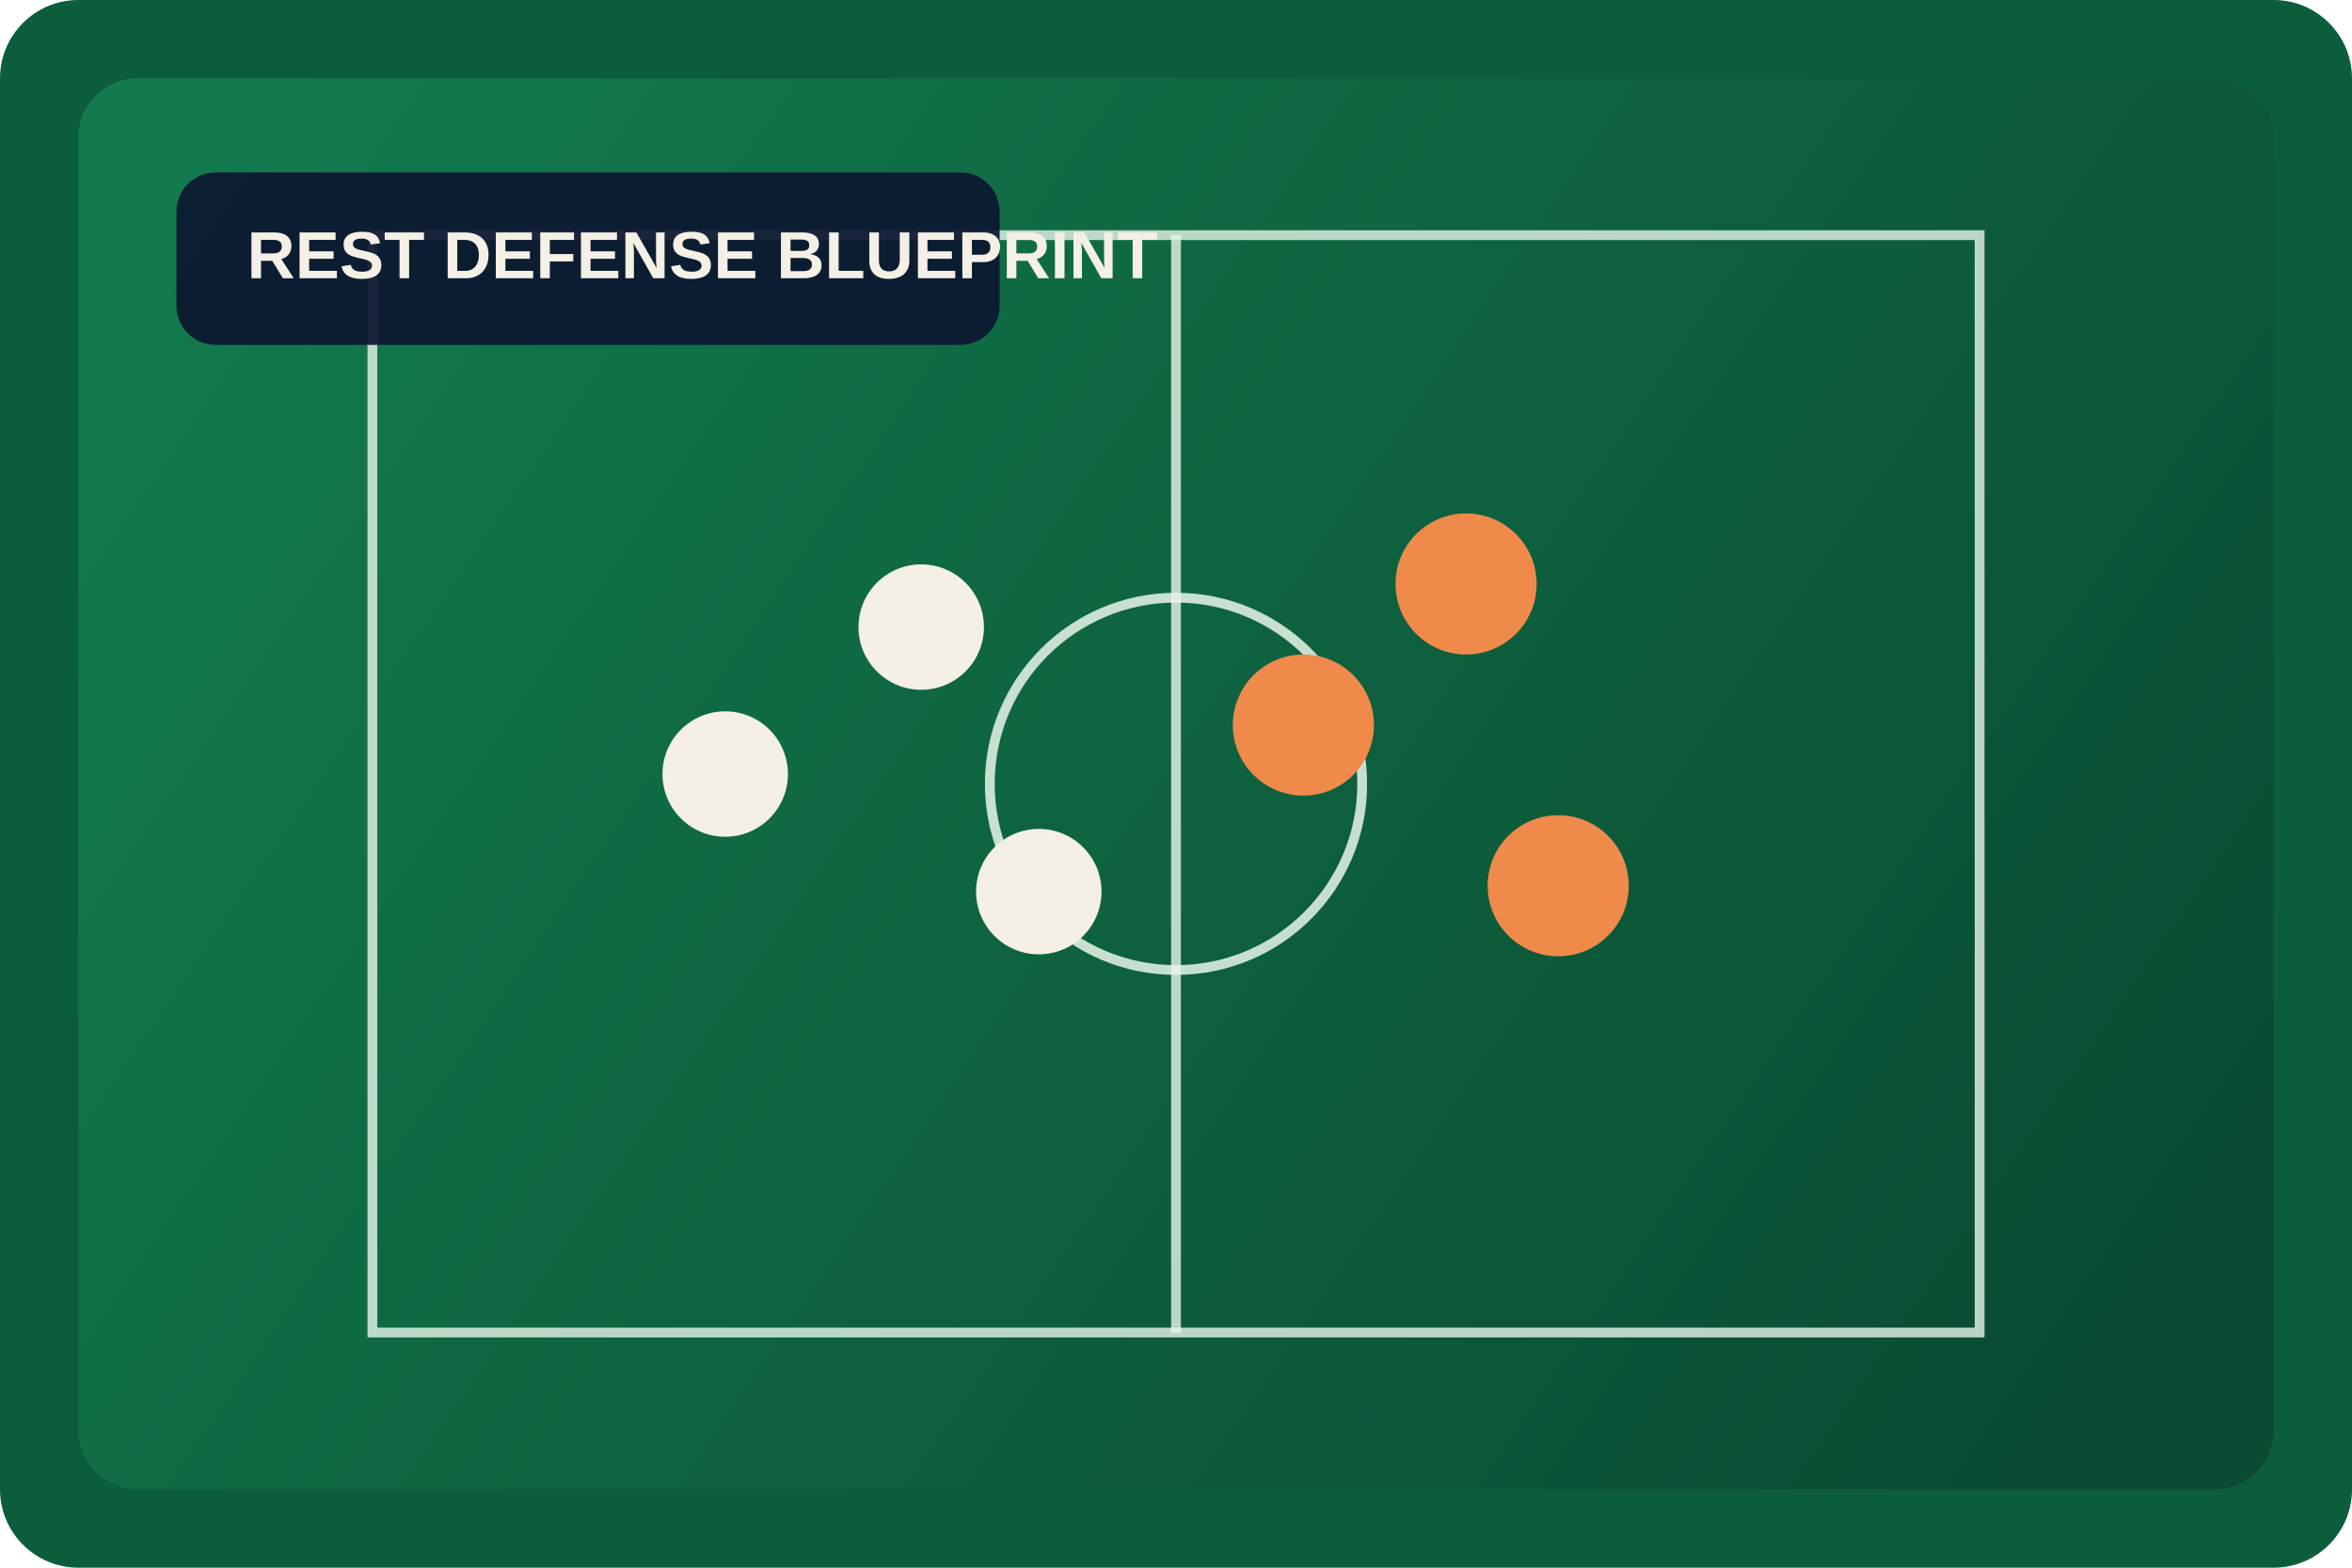
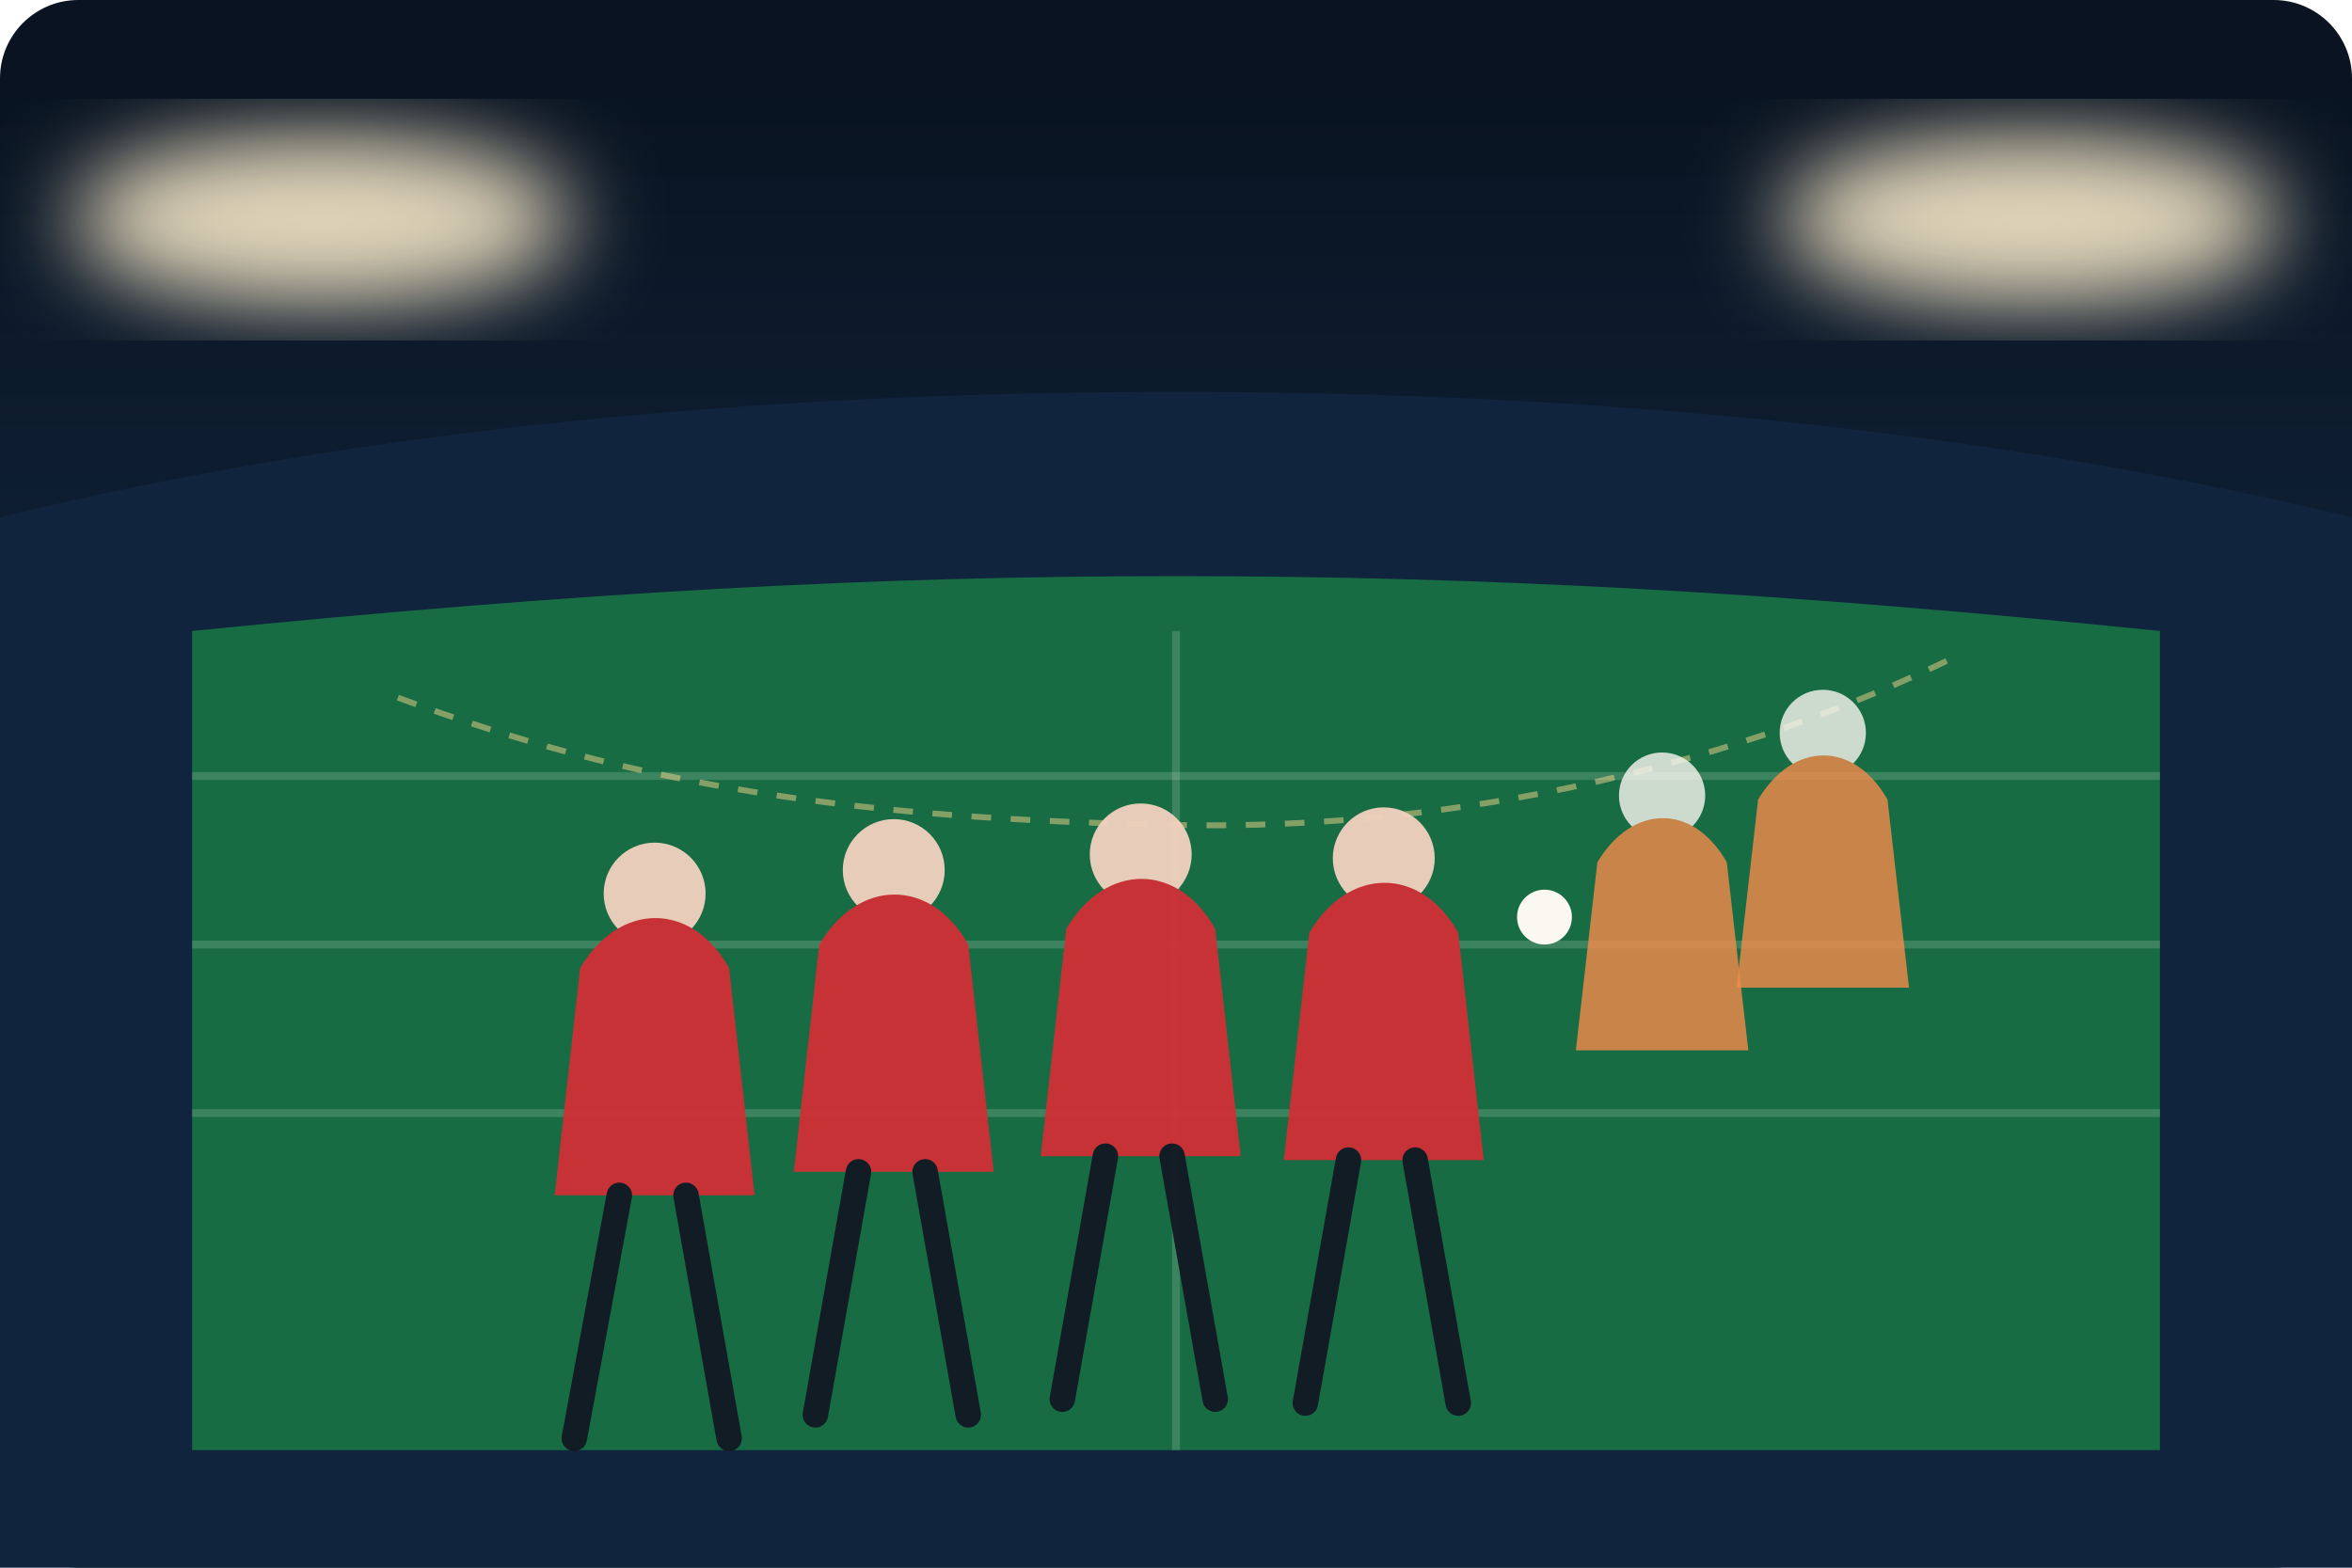
<svg xmlns="http://www.w3.org/2000/svg" width="1200" height="800" viewBox="0 0 1200 800" fill="none">
-   <rect width="1200" height="800" rx="40" fill="#0B5D3B" />
-   <rect x="40" y="40" width="1120" height="720" rx="30" fill="url(#field)" />
-   <path d="M190 120H1010V680H190V120Z" stroke="#E7F5EA" stroke-opacity="0.8" stroke-width="5" />
-   <path d="M600 120V680" stroke="#E7F5EA" stroke-opacity="0.8" stroke-width="5" />
-   <circle cx="600" cy="400" r="95" stroke="#E7F5EA" stroke-opacity="0.85" stroke-width="5" />
-   <circle cx="370" cy="395" r="32" fill="#F4F0E6" />
-   <circle cx="470" cy="320" r="32" fill="#F4F0E6" />
-   <circle cx="530" cy="455" r="32" fill="#F4F0E6" />
-   <circle cx="665" cy="370" r="36" fill="#F08A4B" />
-   <circle cx="748" cy="298" r="36" fill="#F08A4B" />
-   <circle cx="795" cy="452" r="36" fill="#F08A4B" />
-   <rect x="90" y="88" width="420" height="88" rx="20" fill="#0C1630" fill-opacity="0.92" />
-   <text x="126" y="142" fill="#F4F0E6" font-size="34" font-family="Arial, sans-serif" font-weight="700">REST DEFENSE BLUEPRINT</text>
  <defs>
-     <linearGradient id="field" x1="120" y1="80" x2="1060" y2="720" gradientUnits="userSpaceOnUse">
-       <stop stop-color="#127A4E" />
-       <stop offset="1" stop-color="#0A4B31" />
+     <linearGradient id="night" x1="600" y1="40" x2="600" y2="800" gradientUnits="userSpaceOnUse">
+       <stop stop-color="#091321" />
+       <stop offset="0.5" stop-color="#11263C" />
+       <stop offset="1" stop-color="#103B29" />
    </linearGradient>
+     <filter id="blur" x="-20%" y="-20%" width="140%" height="140%">
+       <feGaussianBlur stdDeviation="22" />
+     </filter>
  </defs>
+   <rect width="1200" height="800" rx="40" fill="url(#night)" />
+   <ellipse cx="164" cy="112" rx="128" ry="44" fill="#FFF1CF" fill-opacity="0.88" filter="url(#blur)" />
+   <ellipse cx="1036" cy="112" rx="128" ry="44" fill="#FFF1CF" fill-opacity="0.88" filter="url(#blur)" />
+   <path d="M0 264C184 219 388 200 600 200C812 200 1013 219 1200 264V800H0V264Z" fill="#11243D" />
+   <path d="M98 322C298 302 446 294 600 294C754 294 907 302 1102 322V740H98V322Z" fill="#176C43" />
+   <path d="M98 396H1102" stroke="#E5F1DF" stroke-opacity="0.18" stroke-width="4" />
+   <path d="M98 482H1102" stroke="#E5F1DF" stroke-opacity="0.18" stroke-width="4" />
+   <path d="M98 568H1102" stroke="#E5F1DF" stroke-opacity="0.18" stroke-width="4" />
+   <path d="M600 322V740" stroke="#E5F1DF" stroke-opacity="0.18" stroke-width="4" />
+   <path d="M203 356C324 401 436 418 600 421C747 424 888 389 1000 334" stroke="#F5D48D" stroke-opacity="0.5" stroke-width="3" stroke-dasharray="10 10" />
+   <g opacity="0.95">
+     <circle cx="334" cy="456" r="26" fill="#F1D1BF" />
+     <path d="M296 494C316 460 353 460 372 494L385 610H283L296 494Z" fill="#CF2F36" />
+     <path d="M316 610L293 734" stroke="#121824" stroke-width="13" stroke-linecap="round" />
+     <path d="M350 610L372 734" stroke="#121824" stroke-width="13" stroke-linecap="round" />
+   </g>
+   <g opacity="0.95">
+     <circle cx="456" cy="444" r="26" fill="#F1D1BF" />
+     <path d="M418 482C438 448 475 448 494 482L507 598H405L418 482Z" fill="#CF2F36" />
+     <path d="M438 598L416 722" stroke="#121824" stroke-width="13" stroke-linecap="round" />
+     <path d="M472 598L494 722" stroke="#121824" stroke-width="13" stroke-linecap="round" />
+   </g>
+   <g opacity="0.95">
+     <circle cx="582" cy="436" r="26" fill="#F1D1BF" />
+     <path d="M544 474C564 440 601 440 620 474L633 590H531L544 474Z" fill="#CF2F36" />
+     <path d="M564 590L542 714" stroke="#121824" stroke-width="13" stroke-linecap="round" />
+     <path d="M598 590L620 714" stroke="#121824" stroke-width="13" stroke-linecap="round" />
+   </g>
+   <g opacity="0.95">
+     <circle cx="706" cy="438" r="26" fill="#F1D1BF" />
+     <path d="M668 476C688 442 725 442 744 476L757 592H655L668 476Z" fill="#CF2F36" />
+     <path d="M688 592L666 716" stroke="#121824" stroke-width="13" stroke-linecap="round" />
+     <path d="M722 592L744 716" stroke="#121824" stroke-width="13" stroke-linecap="round" />
+   </g>
+   <g opacity="0.82">
+     <circle cx="848" cy="406" r="22" fill="#F5F4EE" />
+     <path d="M815 440C833 410 864 410 881 440L892 536H804L815 440Z" fill="#F08A4B" />
+   </g>
+   <g opacity="0.82">
+     <circle cx="930" cy="374" r="22" fill="#F5F4EE" />
+     <path d="M897 408C915 378 946 378 963 408L974 504H886L897 408Z" fill="#F08A4B" />
+   </g>
+   <circle cx="788" cy="468" r="14" fill="#FAF8F0" />
</svg>
